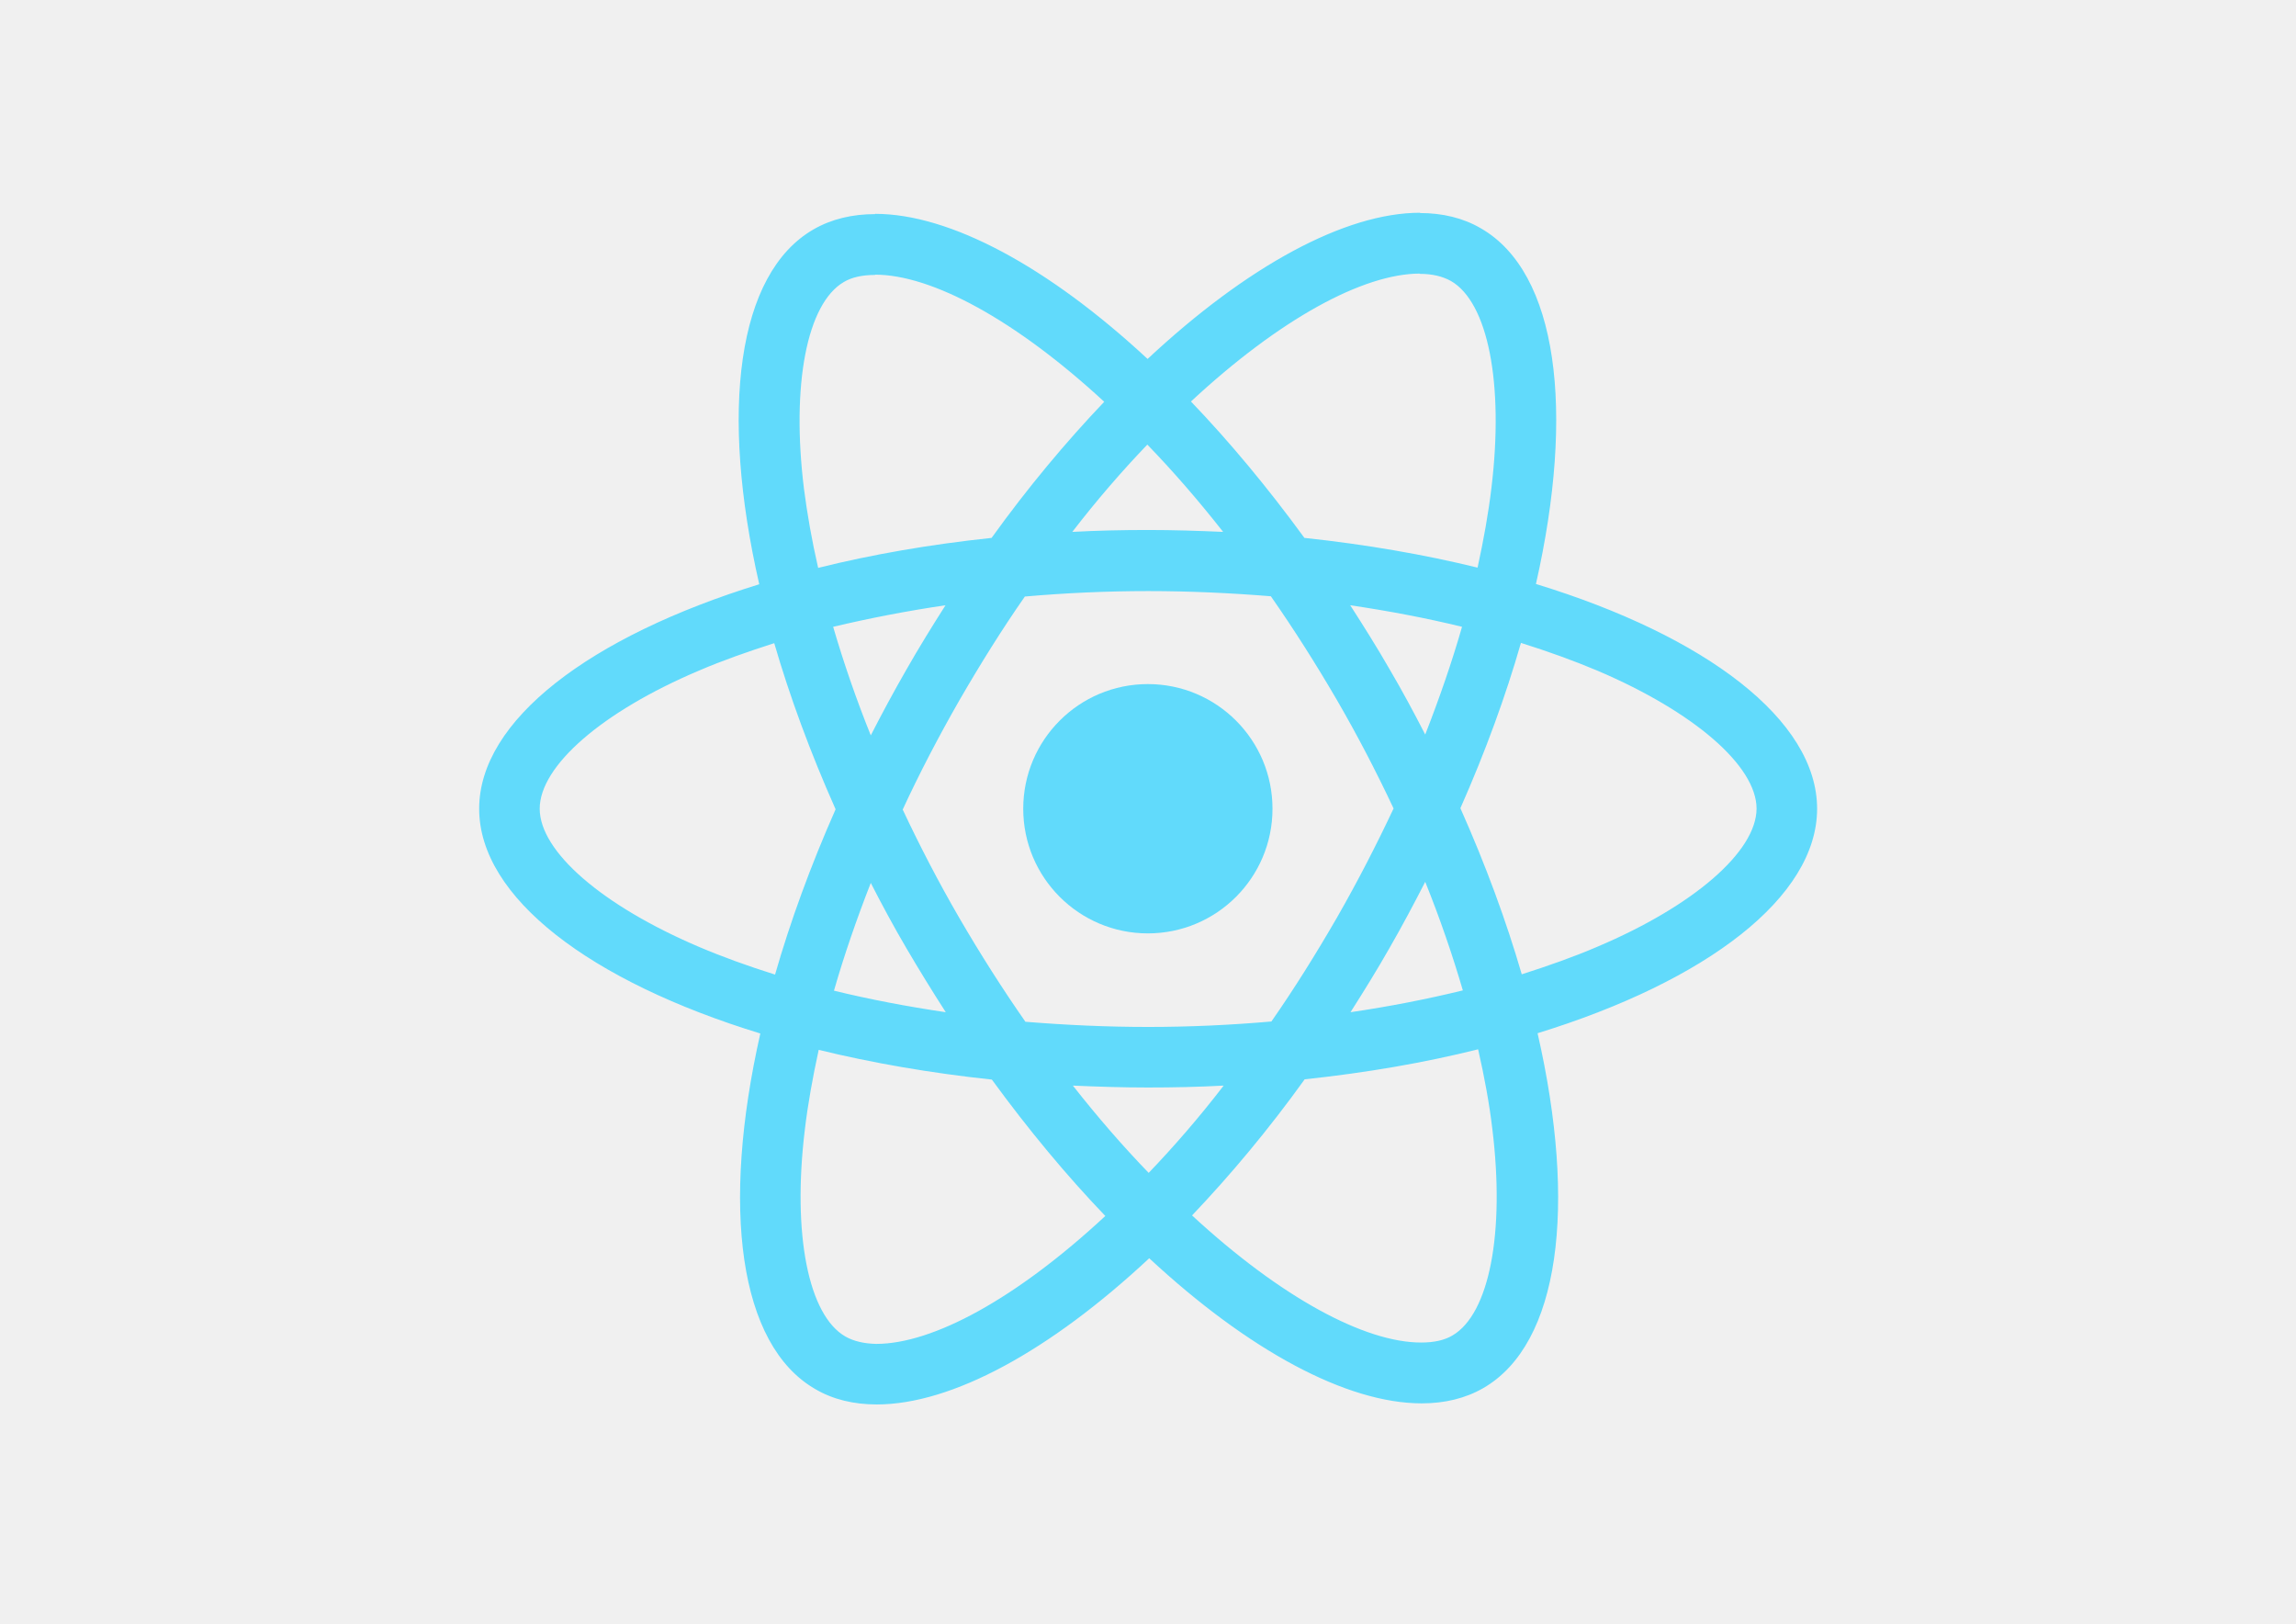
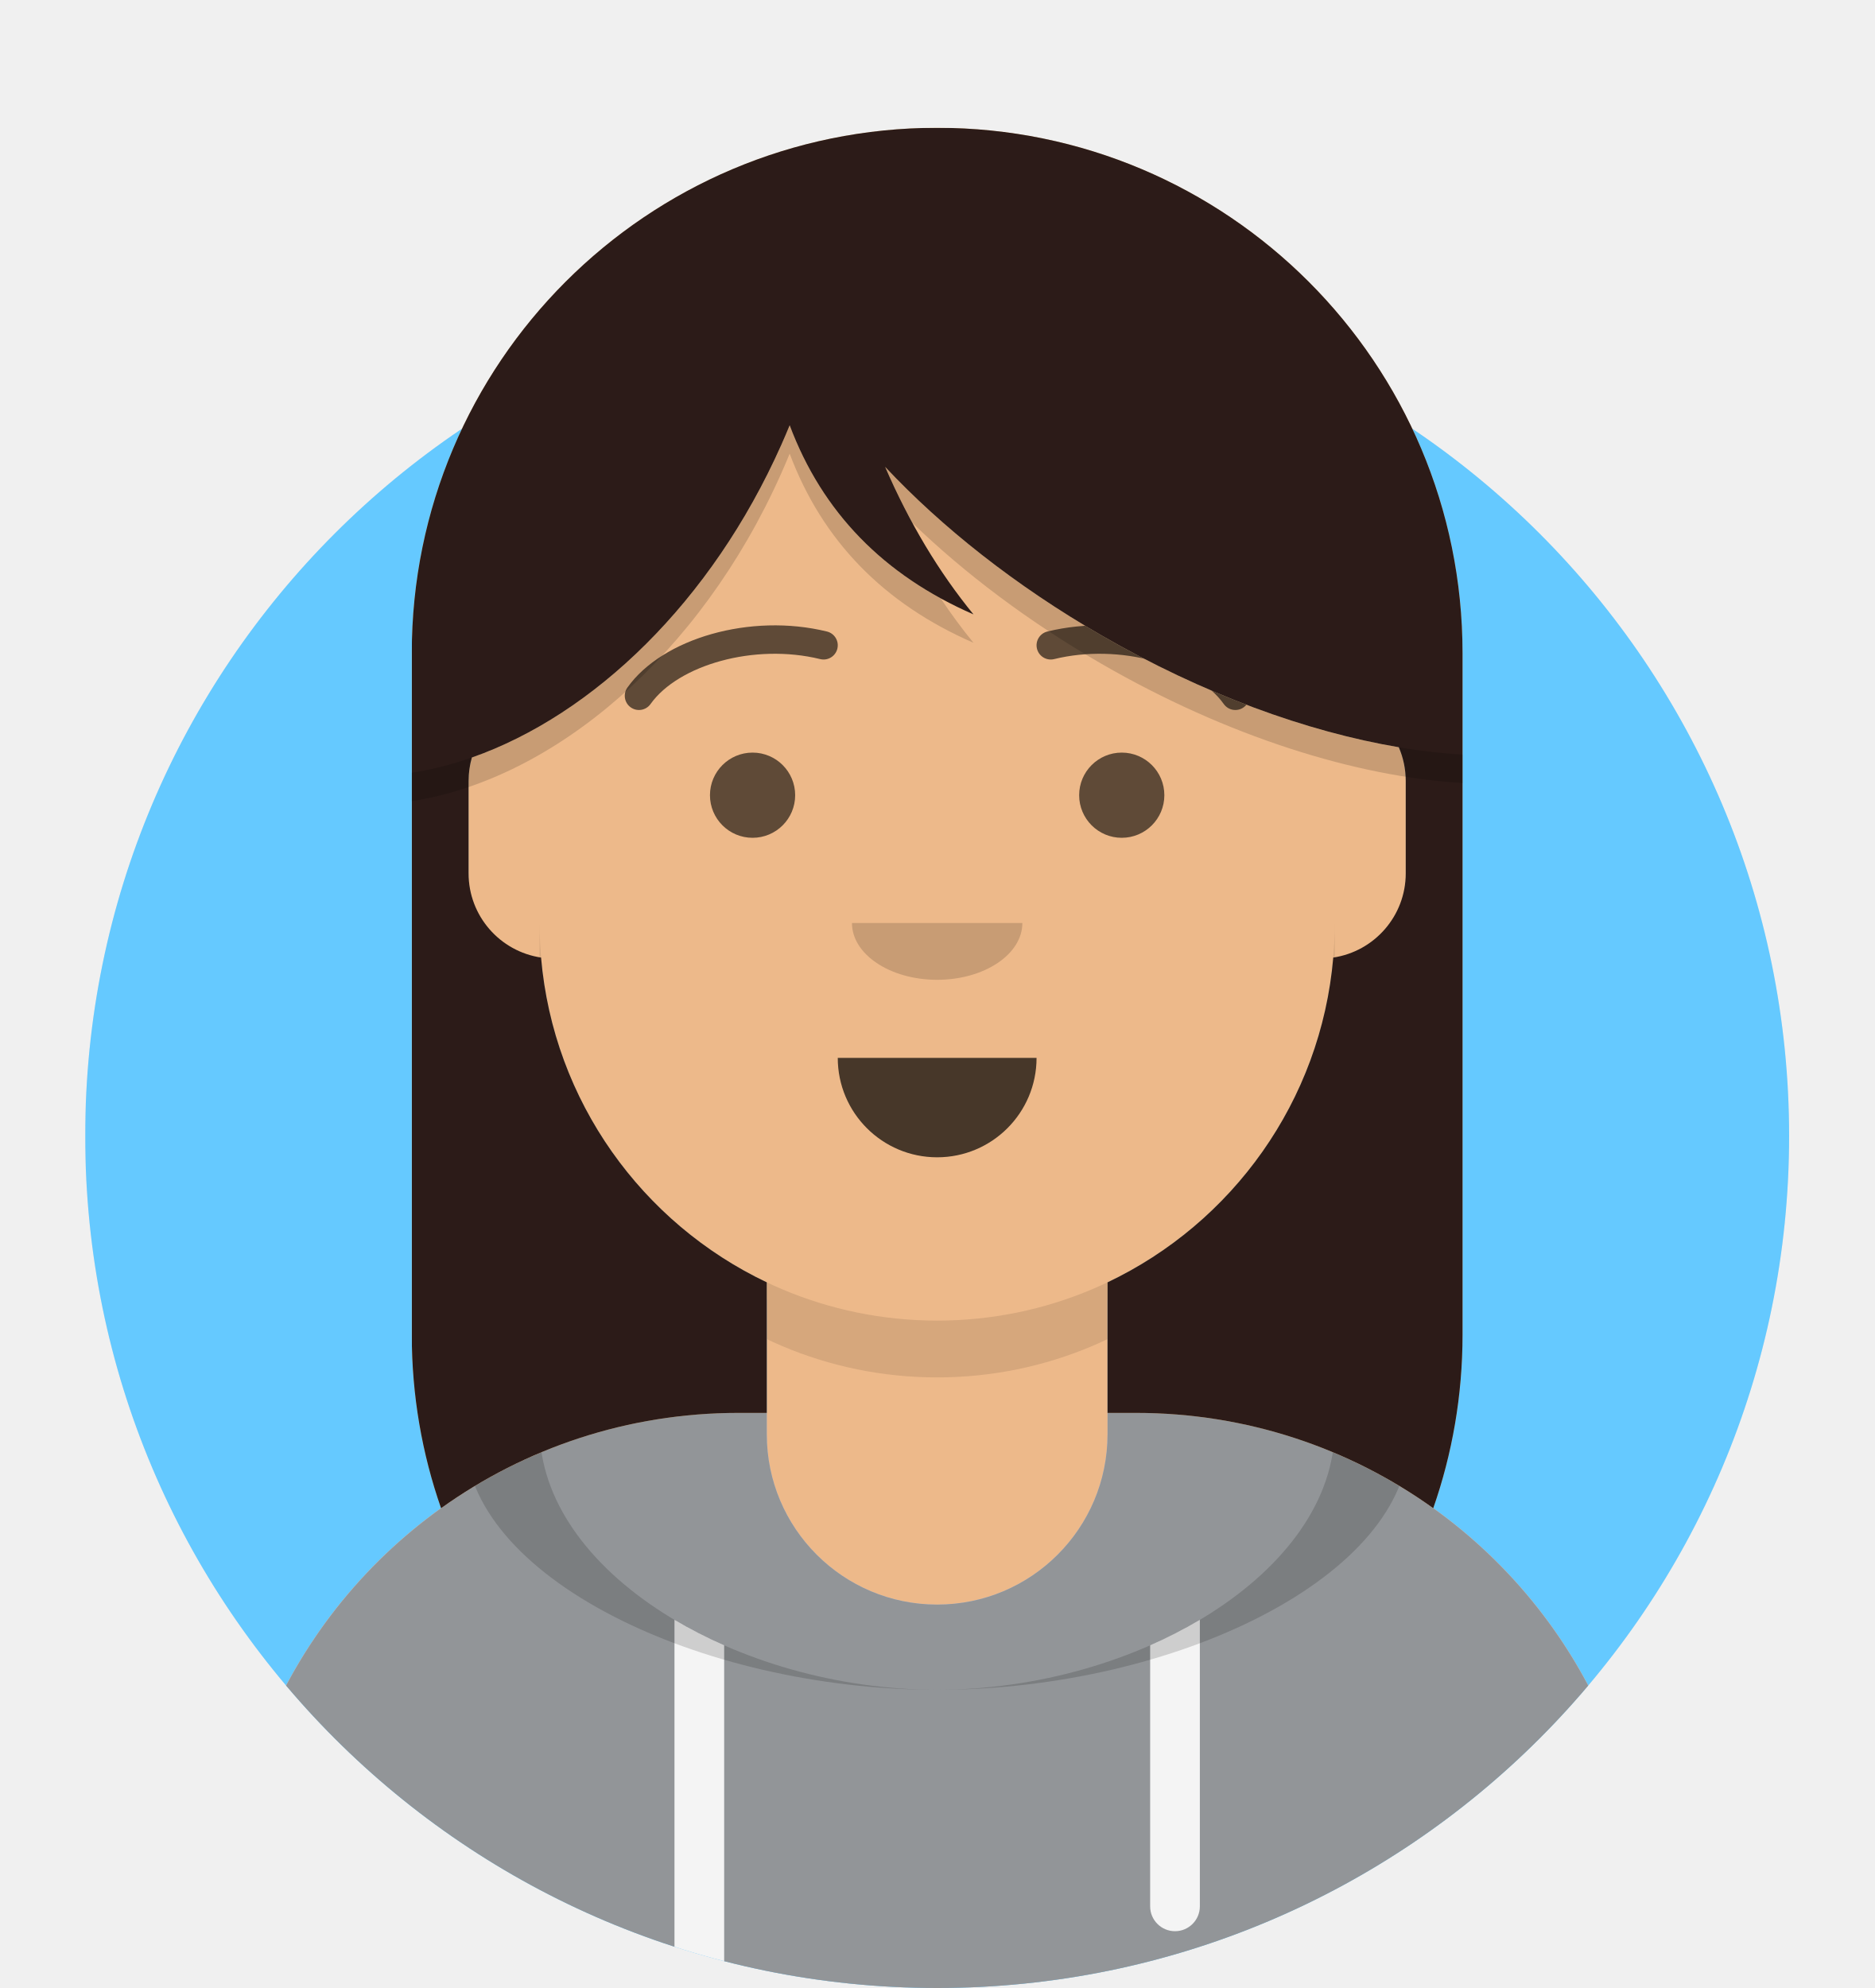
- <svg xmlns="http://www.w3.org/2000/svg" viewBox="0 0 841.9 595.3">
-   <g fill="#61DAFB">
-     <path d="M666.3 296.5c0-32.5-40.7-63.3-103.1-82.4 14.4-63.6 8-114.2-20.2-130.4-6.5-3.8-14.1-5.6-22.4-5.6v22.3c4.6 0 8.3.9 11.4 2.6 13.6 7.8 19.5 37.5 14.9 75.7-1.1 9.4-2.9 19.3-5.1 29.4-19.6-4.8-41-8.5-63.5-10.9-13.5-18.5-27.5-35.3-41.6-50 32.6-30.3 63.2-46.9 84-46.9V78c-27.5 0-63.5 19.6-99.9 53.6-36.4-33.8-72.4-53.2-99.9-53.2v22.3c20.7 0 51.4 16.5 84 46.6-14 14.7-28 31.4-41.3 49.9-22.6 2.4-44 6.1-63.6 11-2.3-10-4-19.7-5.2-29-4.7-38.2 1.1-67.9 14.6-75.8 3-1.8 6.9-2.6 11.5-2.6V78.5c-8.4 0-16 1.8-22.6 5.6-28.1 16.2-34.4 66.7-19.9 130.1-62.2 19.2-102.7 49.9-102.7 82.3 0 32.5 40.7 63.3 103.1 82.4-14.4 63.6-8 114.2 20.2 130.4 6.5 3.8 14.1 5.6 22.5 5.6 27.5 0 63.5-19.6 99.9-53.6 36.4 33.8 72.4 53.2 99.9 53.2 8.4 0 16-1.8 22.6-5.6 28.1-16.2 34.4-66.7 19.9-130.1 62-19.1 102.5-49.9 102.5-82.3zm-130.2-66.7c-3.7 12.9-8.3 26.2-13.5 39.5-4.1-8-8.4-16-13.1-24-4.6-8-9.5-15.8-14.4-23.4 14.2 2.1 27.9 4.7 41 7.9zm-45.8 106.5c-7.8 13.5-15.8 26.3-24.1 38.2-14.9 1.3-30 2-45.2 2-15.1 0-30.2-.7-45-1.9-8.3-11.9-16.4-24.6-24.2-38-7.6-13.1-14.5-26.4-20.8-39.8 6.2-13.4 13.2-26.8 20.7-39.9 7.8-13.5 15.8-26.3 24.1-38.2 14.9-1.3 30-2 45.2-2 15.1 0 30.2.7 45 1.9 8.3 11.9 16.4 24.6 24.2 38 7.6 13.1 14.5 26.4 20.8 39.8-6.3 13.4-13.2 26.8-20.7 39.9zm32.3-13c5.4 13.4 10 26.8 13.8 39.8-13.1 3.2-26.9 5.9-41.2 8 4.9-7.7 9.8-15.6 14.4-23.7 4.6-8 8.9-16.1 13-24.1zM421.2 430c-9.3-9.6-18.6-20.3-27.8-32 9 .4 18.2.7 27.5.7 9.4 0 18.7-.2 27.8-.7-9 11.7-18.3 22.4-27.5 32zm-74.4-58.9c-14.2-2.1-27.9-4.7-41-7.9 3.7-12.9 8.3-26.2 13.5-39.5 4.1 8 8.4 16 13.1 24 4.7 8 9.5 15.8 14.4 23.4zM420.7 163c9.3 9.6 18.6 20.3 27.8 32-9-.4-18.2-.7-27.5-.7-9.4 0-18.7.2-27.8.7 9-11.7 18.3-22.4 27.5-32zm-74 58.9c-4.9 7.7-9.8 15.6-14.4 23.7-4.6 8-8.9 16-13 24-5.4-13.4-10-26.8-13.8-39.8 13.1-3.1 26.9-5.8 41.2-7.9zm-90.5 125.2c-35.4-15.1-58.3-34.9-58.3-50.6 0-15.7 22.9-35.6 58.3-50.6 8.6-3.7 18-7 27.7-10.1 5.7 19.6 13.2 40 22.5 60.9-9.2 20.8-16.6 41.1-22.2 60.6-9.9-3.1-19.3-6.5-28-10.2zM310 490c-13.6-7.8-19.5-37.5-14.9-75.7 1.1-9.4 2.9-19.3 5.1-29.4 19.6 4.8 41 8.5 63.5 10.9 13.5 18.5 27.5 35.3 41.6 50-32.6 30.3-63.2 46.9-84 46.9-4.5-.1-8.3-1-11.3-2.7zm237.2-76.2c4.7 38.2-1.1 67.9-14.6 75.8-3 1.8-6.9 2.6-11.5 2.6-20.7 0-51.4-16.5-84-46.6 14-14.7 28-31.4 41.3-49.9 22.6-2.4 44-6.1 63.6-11 2.3 10.1 4.1 19.8 5.2 29.1zm38.5-66.7c-8.6 3.7-18 7-27.7 10.1-5.7-19.6-13.2-40-22.5-60.9 9.2-20.8 16.6-41.1 22.2-60.6 9.9 3.1 19.3 6.5 28.1 10.2 35.4 15.1 58.3 34.9 58.3 50.6-.1 15.7-23 35.6-58.4 50.6zM320.8 78.4z" />
-     <circle cx="420.9" cy="296.5" r="45.7" />
-     <path d="M520.5 78.1z" />
+ <svg xmlns="http://www.w3.org/2000/svg" xmlns:xlink="http://www.w3.org/1999/xlink" width="264px" height="280px" viewBox="0 0 264 280" version="1.1">
+   <defs>
+     <circle id="react-path-1" cx="120" cy="120" r="120" />
+     <path d="M12,160 C12,226.274 65.726,280 132,280 C198.274,280 252,226.274 252,160 L264,160 L264,-1.42108547e-14 L-3.19744231e-14,-1.42108547e-14 L-3.19744231e-14,160 L12,160 Z" id="react-path-2" />
+     <path d="M124,144.611 L124,163 L128,163 L128,163 C167.765,163 200,195.235 200,235 L200,244 L0,244 L0,235 C-4.86974701e-15,195.235 32.235,163 72,163 L72,163 L76,163 L76,144.611 C58.763,136.422 46.372,119.687 44.305,99.881 C38.48,99.058 34,94.052 34,88 L34,74 C34,68.054 38.325,63.118 44,62.166 L44,56 L44,56 C44,25.072 69.072,5.68137151e-15 100,0 L100,0 L100,0 C130.928,-5.68137151e-15 156,25.072 156,56 L156,62.166 C161.675,63.118 166,68.054 166,74 L166,88 C166,94.052 161.52,99.058 155.695,99.881 C153.628,119.687 141.237,136.422 124,144.611 Z" id="react-path-3" />
+   </defs>
+   <g id="Avataaar" stroke="none" stroke-width="1" fill="none" fill-rule="evenodd">
+     <g transform="translate(-825, -1100)" id="Avataaar/Circle">
+       <g transform="translate(825, 1100)">
+         <g id="Circle" stroke-width="1" fill-rule="evenodd" transform="translate(12, 40)">
+           <mask id="react-mask-4" fill="white">
+             <use xlink:href="#react-path-1" />
+           </mask>
+           <use id="Circle-Background" fill="#E6E6E6" xlink:href="#react-path-1" />
+           <g id="Color/Palette/Blue-01" mask="url(#react-mask-4)" fill="#65C9FF">
+             <rect id="🖍Color" x="0" y="0" width="240" height="240" />
+           </g>
+         </g>
+         <mask id="react-mask-5" fill="white">
+           <use xlink:href="#react-path-2" />
+         </mask>
+         <g id="Mask" />
+         <g id="Avataaar" stroke-width="1" fill-rule="evenodd" mask="url(#react-mask-5)">
+           <g id="Body" transform="translate(32, 36)">
+             <mask id="react-mask-6" fill="white">
+               <use xlink:href="#react-path-3" />
+             </mask>
+             <use fill="#D0C6AC" xlink:href="#react-path-3" />
+             <g id="Skin/👶🏽-03-Brown" mask="url(#react-mask-6)" fill="#EDB98A">
+               <g transform="translate(0, 0)" id="Color">
+                 <rect x="0" y="0" width="264" height="280" />
+               </g>
+             </g>
+             <path d="M156,79 L156,102 C156,132.928 130.928,158 100,158 C69.072,158 44,132.928 44,102 L44,79 L44,94 C44,124.928 69.072,150 100,150 C130.928,150 156,124.928 156,94 L156,79 Z" id="Neck-Shadow" fill-opacity="0.1" fill="#000000" mask="url(#react-mask-6)" />
+           </g>
+           <g id="Clothing/Hoodie" transform="translate(0, 170)">
+             <defs>
+               <path d="M108,13.071 C90.081,15.076 76.28,20.552 76.004,34.645 C50.146,45.568 32,71.165 32,100.999 L32,100.999 L32,110 L232,110 L232,100.999 C232,71.165 213.854,45.568 187.996,34.645 C187.72,20.552 173.919,15.076 156,13.071 L156,32 L156,32 C156,45.255 145.255,56 132,56 L132,56 C118.745,56 108,45.255 108,32 L108,13.071 Z" id="react-path-33" />
+             </defs>
+             <mask id="react-mask-34" fill="white">
+               <use xlink:href="#react-path-33" />
+             </mask>
+             <use id="Hoodie" fill="#B7C1DB" fill-rule="evenodd" xlink:href="#react-path-33" />
+             <g id="Color/Palette/Gray-01" mask="url(#react-mask-34)" fill-rule="evenodd" fill="#929598">
+               <rect id="🖍Color" x="0" y="0" width="264" height="110" />
+             </g>
+             <path d="M102,61.739 L102,110 L95,110 L95,58.15 C97.204,59.46 99.547,60.661 102,61.739 Z M169,58.15 L169,98.5 C169,100.433 167.433,102 165.5,102 C163.567,102 162,100.433 162,98.5 L162,61.739 C164.453,60.661 166.796,59.46 169,58.15 Z" id="Straps" fill="#F4F4F4" fill-rule="evenodd" mask="url(#react-mask-34)" />
+             <path d="M90.96,12.724 C75.909,15.571 65.5,21.243 65.5,32.308 C65.5,52.02 98.538,68 132,68 C165.462,68 198.5,52.02 198.5,32.308 C198.5,21.243 188.091,15.571 173.04,12.724 C182.125,16.074 188,21.706 188,31.077 C188,51.469 160.179,68 132,68 C103.821,68 76,51.469 76,31.077 C76,21.706 81.875,16.074 90.96,12.724 Z" id="Shadow" fill-opacity="0.16" fill="#000000" fill-rule="evenodd" mask="url(#react-mask-34)" />
+           </g>
+           <g id="Face" transform="translate(76, 82)" fill="#000000">
+             <g id="Mouth/Default" transform="translate(2, 52)" fill-opacity="0.7">
+               <path d="M40,15 C40,22.732 46.268,29 54,29 L54,29 C61.732,29 68,22.732 68,15" id="Mouth" />
+             </g>
+             <g id="Nose/Default" transform="translate(28, 40)" fill-opacity="0.16">
+               <path d="M16,8 C16,12.418 21.373,16 28,16 L28,16 C34.627,16 40,12.418 40,8" id="Nose" />
+             </g>
+             <g id="Eyes/Default-😀" transform="translate(0, 8)" fill-opacity="0.6">
+               <circle id="Eye" cx="30" cy="22" r="6" />
+               <circle id="Eye" cx="82" cy="22" r="6" />
+             </g>
+             <g id="Eyebrow/Outline/Default" fill-opacity="0.6">
+               <g id="I-Browse" transform="translate(12, 6)">
+                 <path d="M3.63,11.159 C7.545,5.65 18.278,2.561 27.523,4.831 C28.596,5.095 29.679,4.439 29.942,3.366 C30.206,2.293 29.55,1.21 28.477,0.947 C17.74,-1.69 5.312,1.887 0.37,8.841 C-0.27,9.742 -0.059,10.99 0.841,11.63 C1.742,12.27 2.99,12.059 3.63,11.159 Z" id="Eyebrow" fill-rule="nonzero" />
+                 <path d="M61.63,11.159 C65.545,5.65 76.278,2.561 85.523,4.831 C86.596,5.095 87.679,4.439 87.942,3.366 C88.206,2.293 87.55,1.21 86.477,0.947 C75.74,-1.69 63.312,1.887 58.37,8.841 C57.73,9.742 57.941,10.99 58.841,11.63 C59.742,12.27 60.99,12.059 61.63,11.159 Z" id="Eyebrow" fill-rule="nonzero" transform="translate(73.00015, 6.039198) scale(-1, 1) translate(-73.00015, -6.039198) " />
+               </g>
+             </g>
+           </g>
+           <g id="Top" stroke-width="1" fill-rule="evenodd">
+             <defs>
+               <rect id="react-path-115" x="0" y="0" width="264" height="280" />
+               <path d="M8.461,88.694 C8.161,89.744 8,90.853 8,92 L8,105 C8,111.019 12.431,116.002 18.209,116.867 C19.952,137.115 32.469,154.283 50,162.611 L50,181 L46,181 L46,181 C30.381,181 15.924,185.973 4.125,194.423 C1.453,186.777 1.52589027e-14,178.558 1.42108547e-14,170 L0,74 L0,74 C-5.00501776e-15,33.131 33.131,7.50752664e-15 74,0 L74,0 L74,0 C114.869,-7.50752664e-15 148,33.131 148,74 L148,170 C148,178.558 146.547,186.777 143.875,194.423 C132.076,185.973 117.619,181 102,181 L102,181 L98,181 L98,162.611 C115.531,154.283 128.048,137.115 129.791,116.867 C135.569,116.002 140,111.019 140,105 L140,92 C140,90.311 139.651,88.703 139.021,87.245 C126.065,85.057 111.479,79.769 97.149,71.495 C85.017,64.491 74.646,56.258 66.67,47.752 C70.096,55.66 74.246,62.588 79.118,68.535 C66.443,63.012 57.813,54.132 53.227,41.896 C52.849,42.818 52.456,43.739 52.046,44.658 C42.207,66.758 25.591,82.682 8.461,88.694 Z" id="react-path-116" />
+               <path d="M65.18,77.737 C67.363,76.105 80.407,75.479 82.758,74.089 C83.492,73.655 84.061,73.216 84.5,72.78 C84.939,73.216 85.509,73.655 86.242,74.089 C88.593,75.479 101.637,76.105 103.82,77.737 C106.03,79.391 107.644,83.185 107.467,86.151 C107.255,89.71 103.361,98.203 93.672,99.181 C91.558,96.828 88.237,95.31 84.5,95.31 C80.763,95.31 77.442,96.828 75.328,99.181 C65.639,98.203 61.745,89.71 61.533,86.151 C61.357,83.185 62.97,79.391 65.18,77.737 M103.142,94.906 C103.143,94.906 103.145,94.905 103.146,94.905 C103.144,94.905 103.143,94.906 103.142,94.906 M65.845,94.901 C65.849,94.903 65.857,94.906 65.862,94.908 C65.857,94.906 65.851,94.903 65.845,94.901 M144.863,55.985 C144.474,50.03 143.278,44.152 142.234,38.286 C141.953,36.707 140.424,26 139.735,26 C139.502,35.109 138.702,44.08 137.67,53.139 C137.361,55.848 137.038,58.556 136.825,61.274 C136.654,63.47 136.96,66.122 136.428,68.246 C135.749,70.952 132.348,73.478 129.703,74.411 C123.103,76.737 117.598,67.108 111.961,64.291 C104.643,60.635 92.064,59.764 84.582,64.53 C76.936,59.764 64.357,60.635 57.039,64.291 C51.402,67.108 45.897,76.737 39.297,74.411 C36.652,73.478 33.25,70.952 32.572,68.246 C32.04,66.122 32.346,63.47 32.175,61.274 C31.962,58.556 31.639,55.848 31.33,53.139 C30.298,44.08 29.497,35.109 29.265,26 C28.576,26 27.047,36.707 26.766,38.286 C25.722,44.152 24.526,50.03 24.138,55.985 C23.739,62.105 24.215,68.167 25.47,74.163 C26.069,77.028 26.769,79.876 27.519,82.704 C28.353,85.847 27.199,91.966 27.572,95.192 C28.279,101.296 31.154,113.2 34.383,118.451 C35.944,120.989 37.773,122.574 39.816,124.619 C41.783,126.588 42.604,129.64 44.726,131.737 C48.682,135.645 54.446,137.971 60.366,138.543 C65.677,143.05 74.506,146 84.5,146 C94.495,146 103.323,143.05 108.635,138.543 C114.554,137.971 120.318,135.645 124.274,131.737 C126.396,129.64 127.217,126.588 129.184,124.619 C131.226,122.574 133.056,120.989 134.617,118.451 C137.846,113.2 140.721,101.296 141.428,95.192 C141.801,91.966 140.647,85.847 141.481,82.704 C142.232,79.876 142.931,77.028 143.531,74.163 C144.785,68.167 145.261,62.105 144.863,55.985 Z" id="react-path-117" />
+             </defs>
+             <mask id="react-mask-113" fill="white">
+               <use xlink:href="#react-path-115" />
+             </mask>
+             <g id="Mask" />
+             <g id="Top/Long-Hair/Straight-+-Strand" mask="url(#react-mask-113)">
+               <g transform="translate(-1, 0)">
+                 <g id="Hair" stroke-width="1" fill="none" fill-rule="evenodd" transform="translate(59, 18)">
+                   <mask id="react-mask-114" fill="white">
+                     <use xlink:href="#react-path-116" />
+                   </mask>
+                   <use fill="#ECC797" xlink:href="#react-path-116" />
+                   <g id="Skin/👶🏽-03-Brown" mask="url(#react-mask-114)" fill="#2C1B18">
+                     <g transform="translate(0, 0) " id="Color">
+                       <rect x="0" y="0" width="264" height="280" />
+                     </g>
+                   </g>
+                 </g>
+                 <path d="M59,102.419 L59,108.838 C78.945,105.75 99.59,88.39 111.046,62.658 C111.456,61.739 111.849,60.818 112.227,59.896 C116.232,70.582 123.321,78.708 133.496,84.274 C134.956,86.47 136.497,88.557 138.118,90.535 C125.443,85.012 116.813,76.132 112.227,63.896 C111.849,64.818 111.456,65.739 111.046,66.658 C99.59,92.39 78.945,109.75 59,112.838 L59,102.419 Z M207,101.14 L207,110.281 C192.047,109.413 173.901,103.745 156.149,93.495 C145.876,87.564 136.866,80.752 129.503,73.64 C128.138,71.129 126.86,68.5 125.67,65.752 C133.646,74.258 144.017,82.491 156.149,89.495 C173.901,99.745 192.047,105.413 207,106.281 L207,101.14 Z" id="Shadow" fill-opacity="0.16" fill="#000000" fill-rule="evenodd" />
+               </g>
+             </g>
+           </g>
+         </g>
+       </g>
+     </g>
  </g>
</svg>
